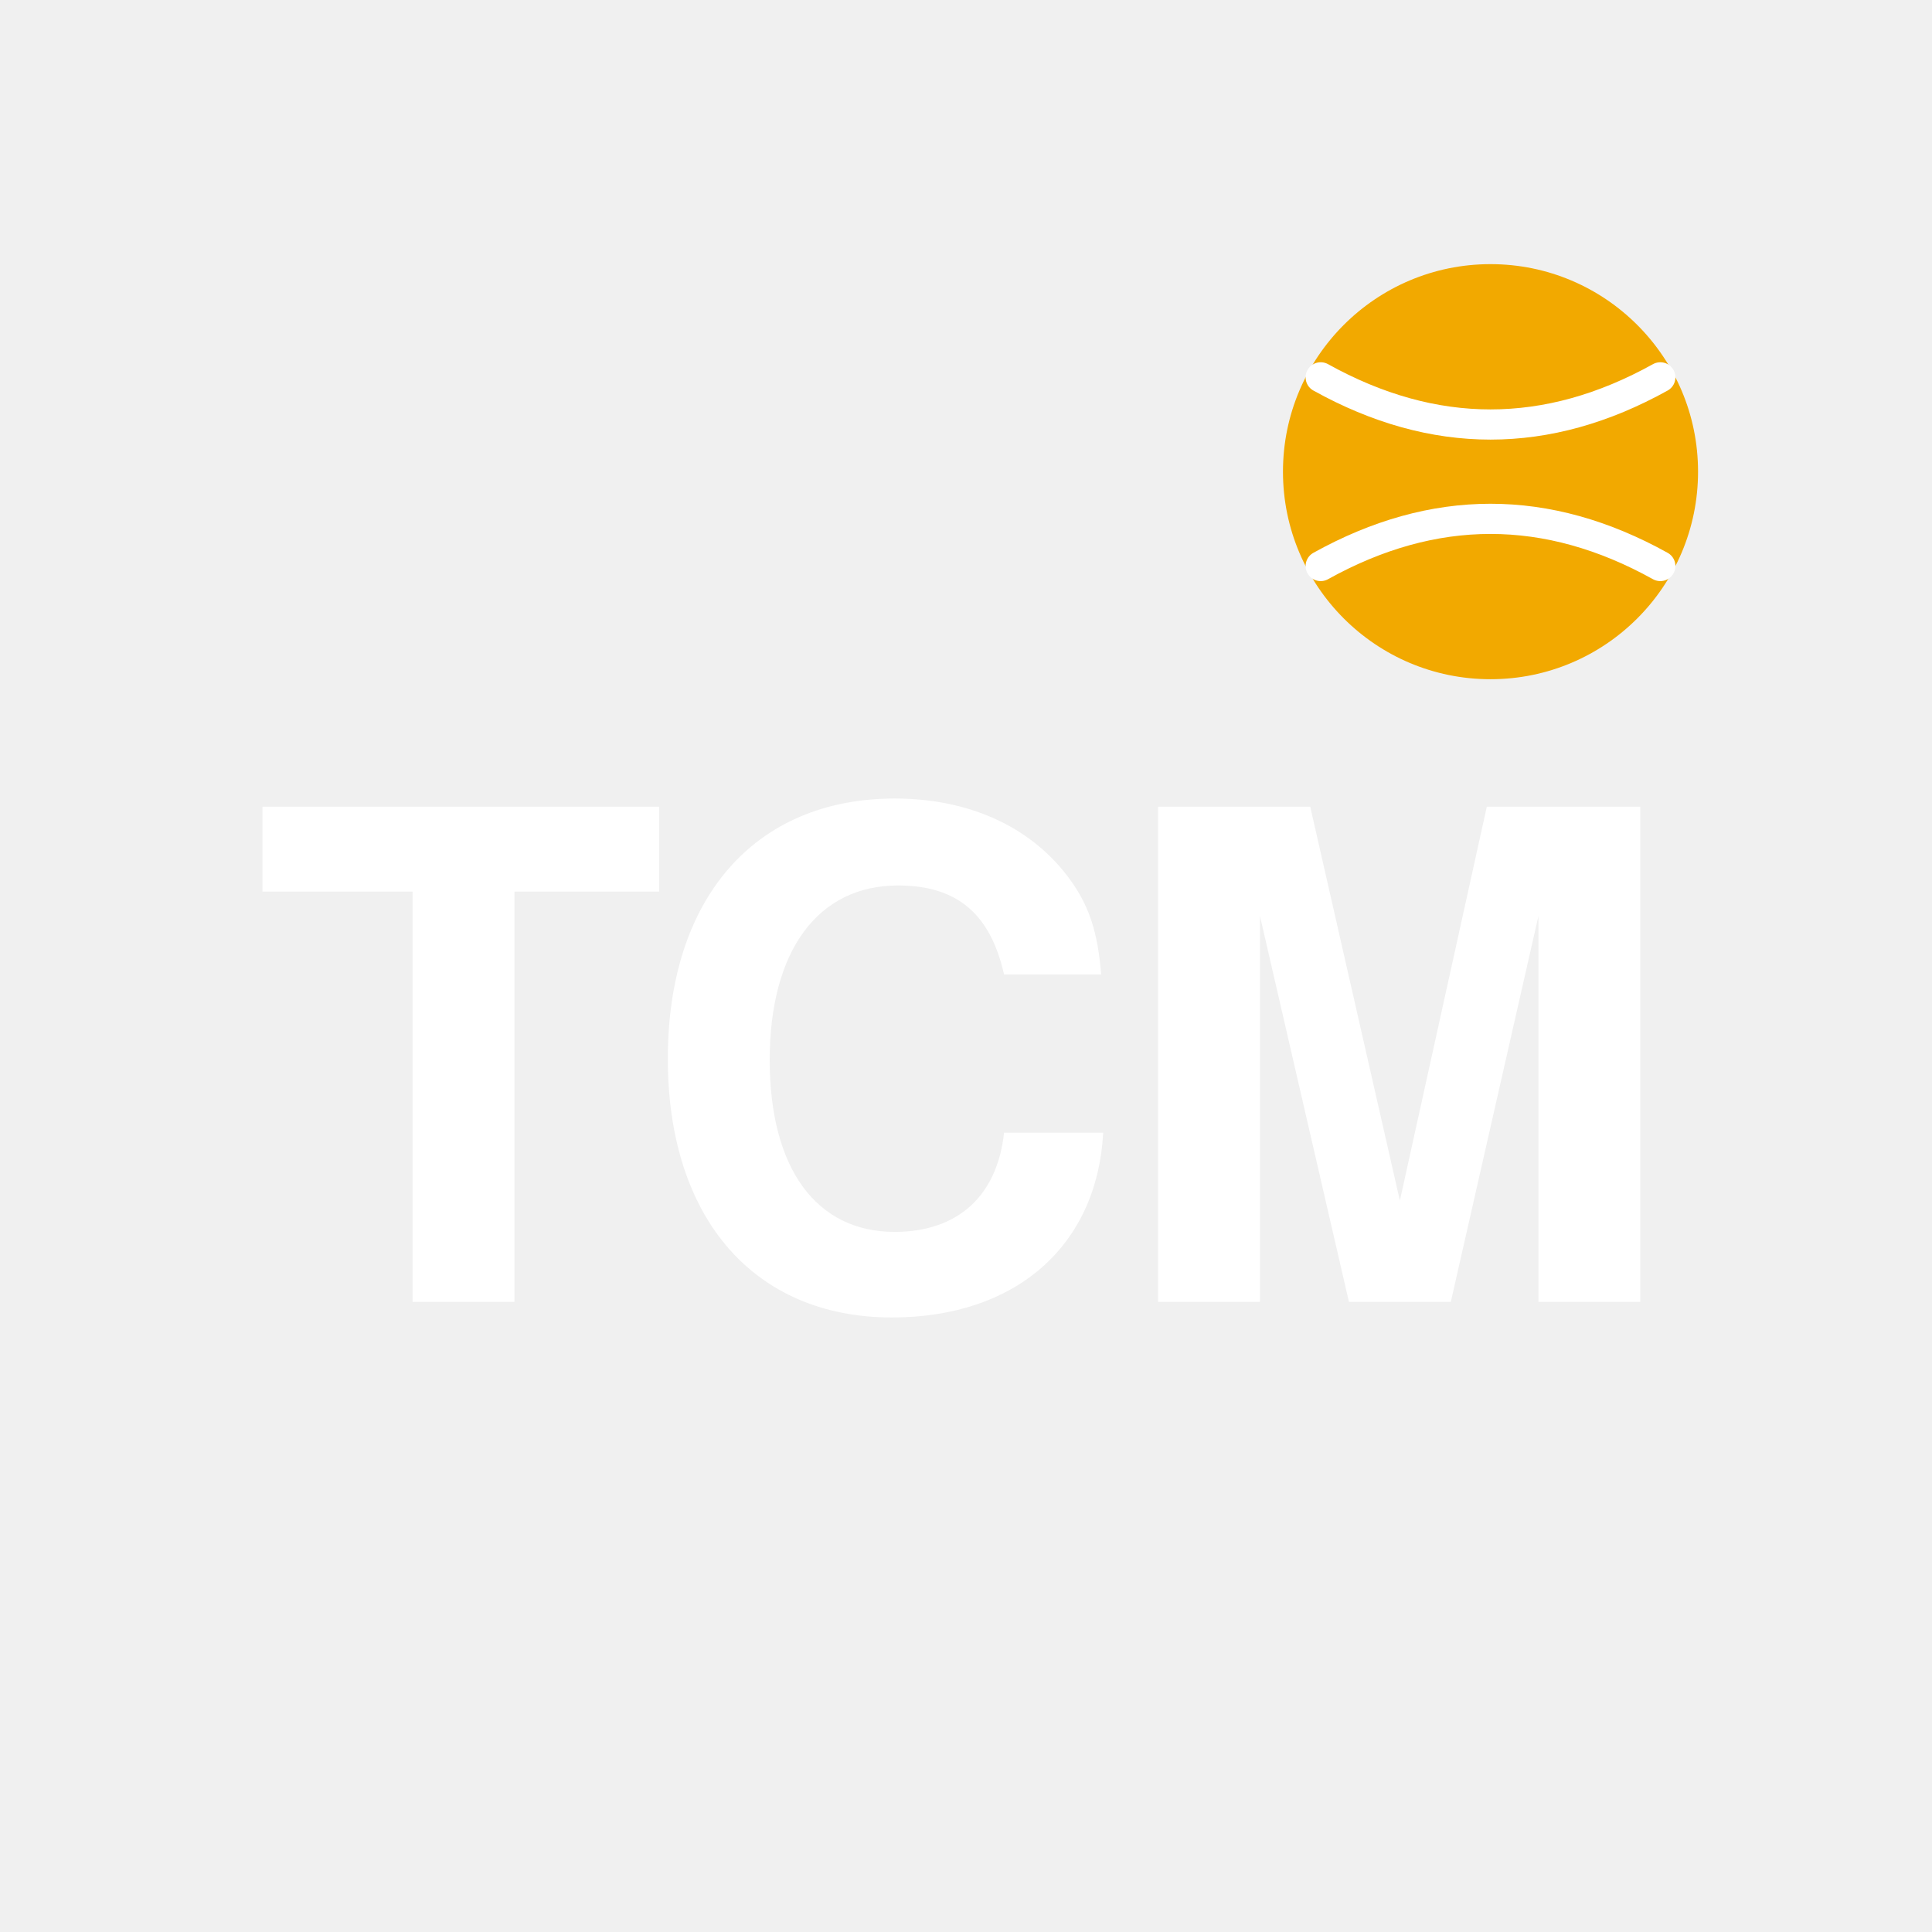
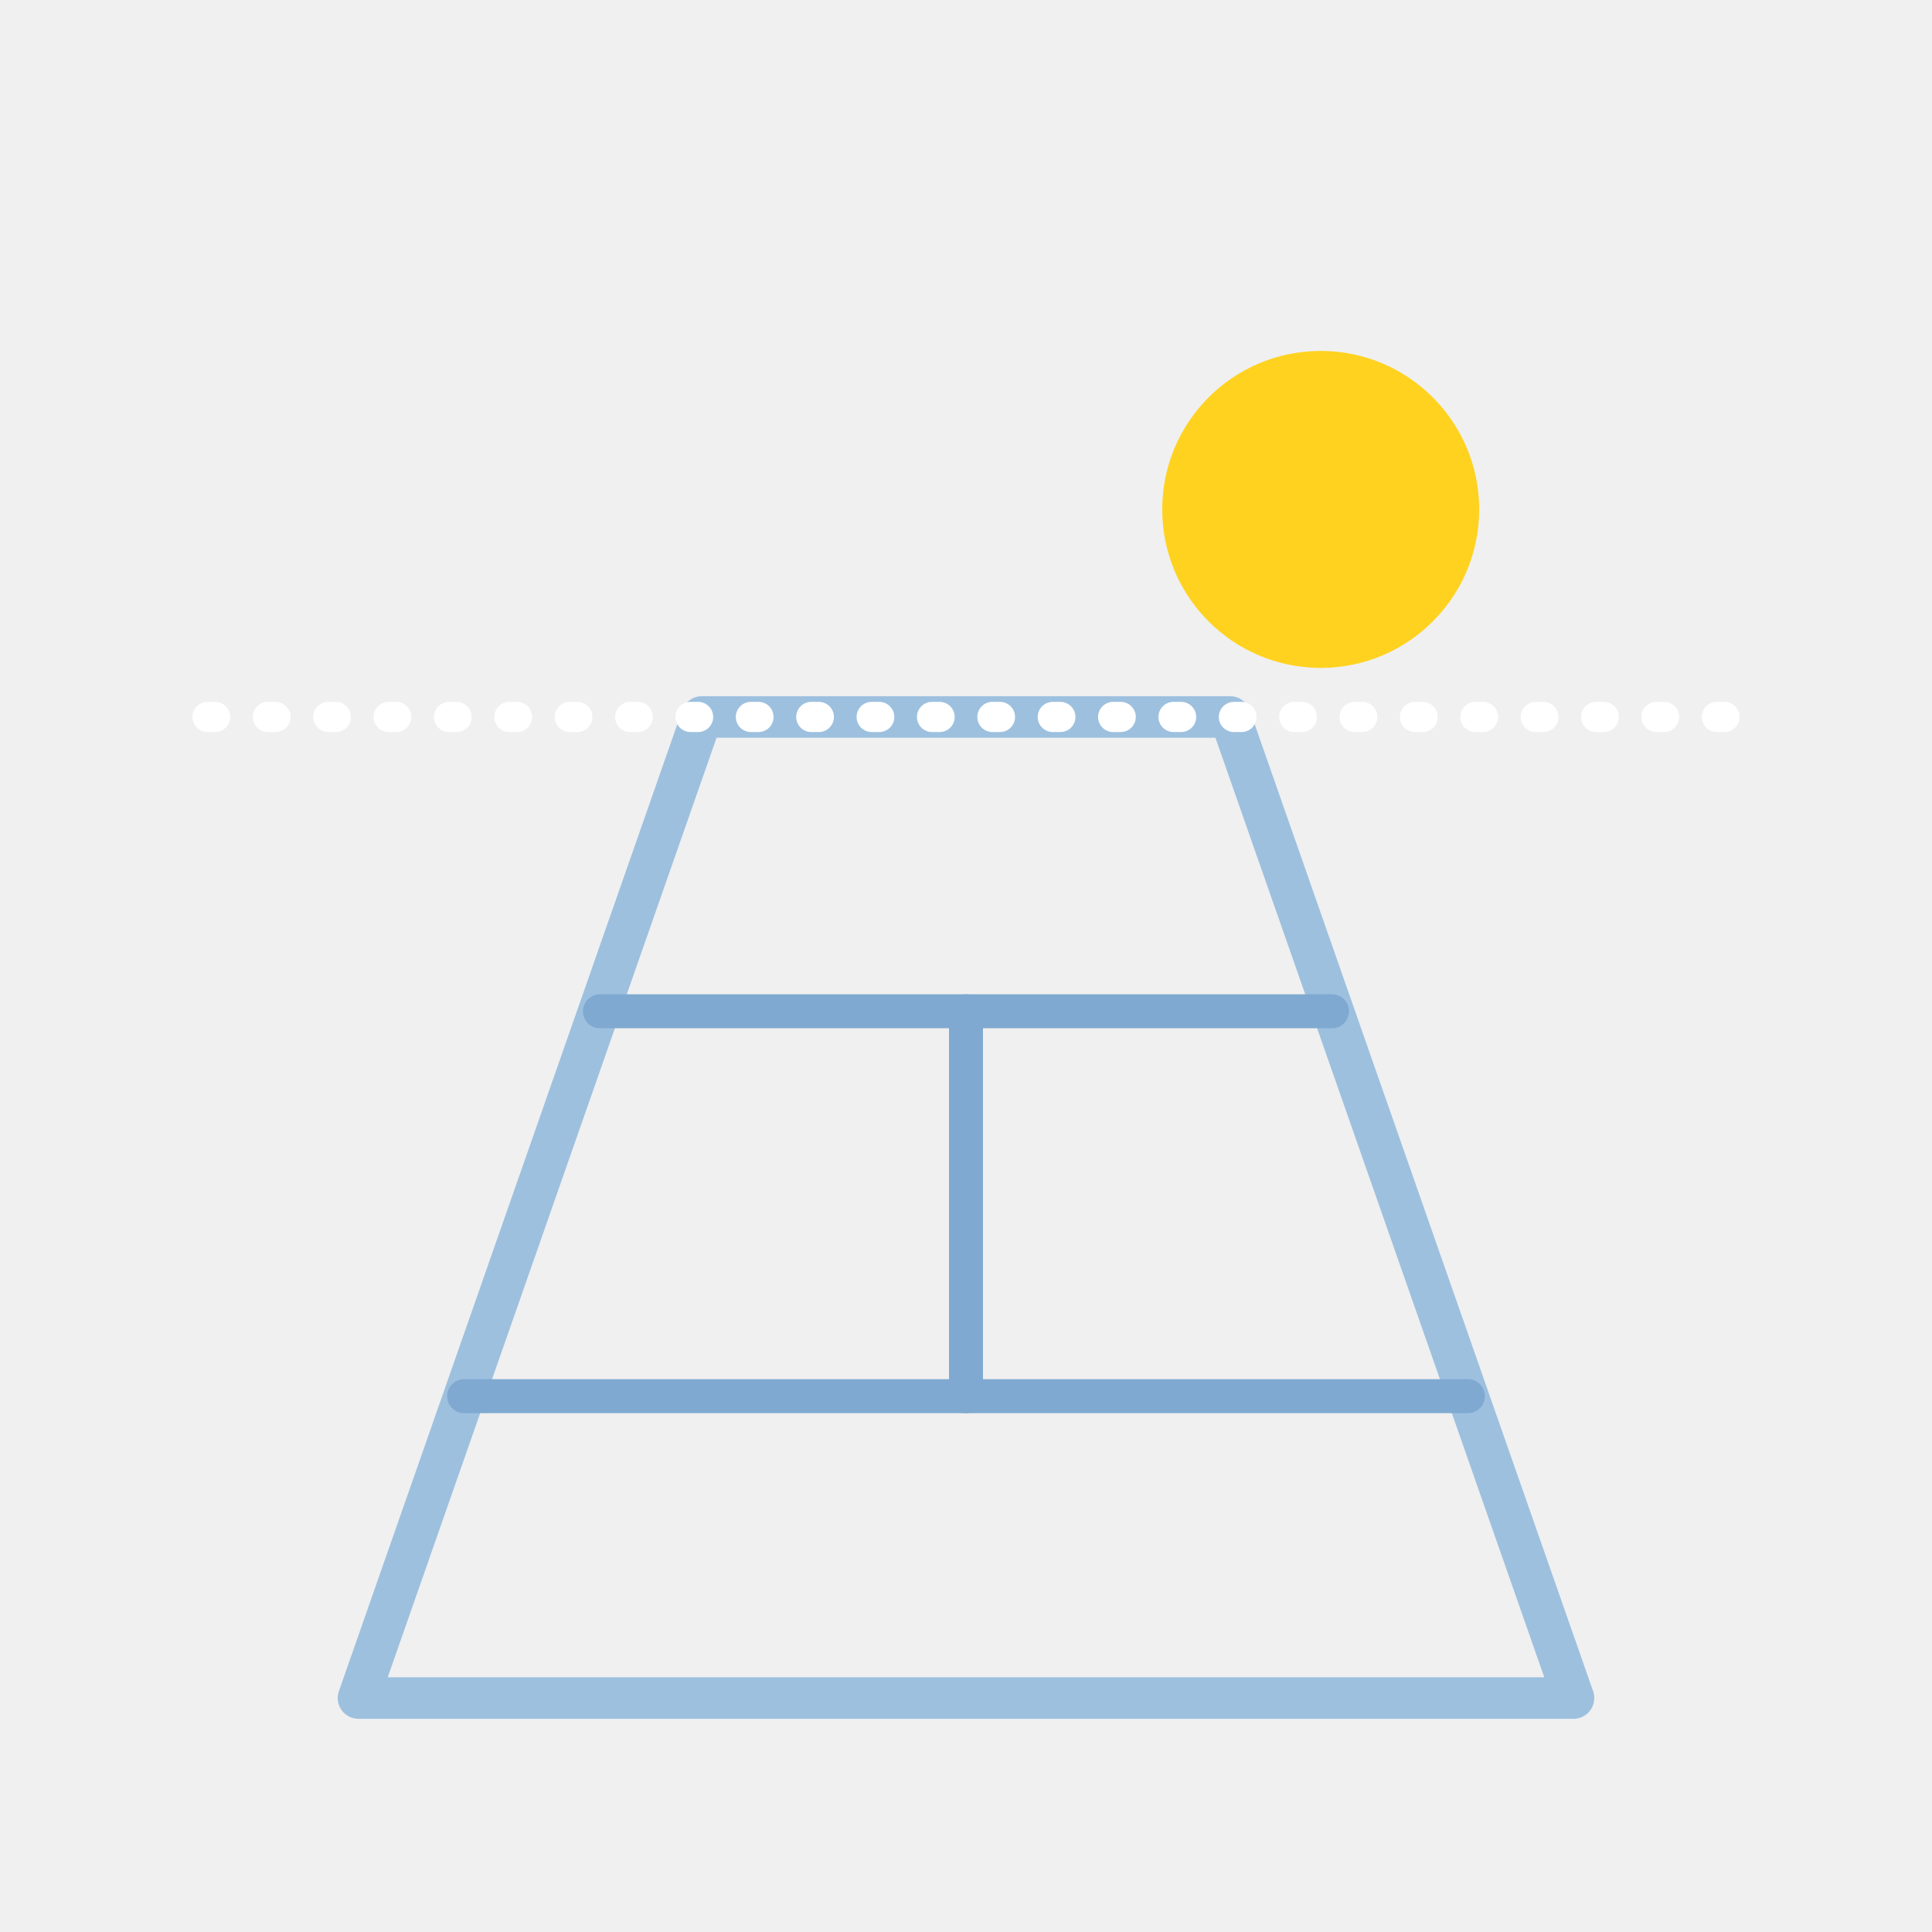
<svg xmlns="http://www.w3.org/2000/svg" width="1024" height="1024" viewBox="0 0 1024 1024">
-   <rect width="1024" height="1024" fill="none" />
-   <circle cx="790" cy="250" r="110" fill="#F2A900" />
-   <path d="M700 300 Q790 250 880 300" stroke="#FFFFFF" stroke-width="16" fill="none" stroke-linecap="round" />
-   <path d="M700 200 Q790 250 880 200" stroke="#FFFFFF" stroke-width="16" fill="none" stroke-linecap="round" />
-   <text x="512" y="690" text-anchor="middle" font-family="Helvetica-Bold, Helvetica, Arial, sans-serif" font-weight="700" font-size="360" fill="#FFFFFF" letter-spacing="-8">TCM</text>
+   <g fill="none" stroke="#FFFFFF" stroke-linecap="round" stroke-linejoin="round">
+     <path d="M190 900 L372 380 H652 L834 900 Z" stroke="#9DC0DF" stroke-width="22" />
+     <path d="M318 536 H706" stroke="#7FA9D0" stroke-width="18" />
+     <path d="M246 740 H778" stroke="#7FA9D0" stroke-width="18" />
+     <path d="M512 536 V740" stroke="#7FA9D0" stroke-width="18" />
+     <path d="M110 380 H914" stroke-width="16" stroke-dasharray="4 28" />
+   </g>
+   <circle cx="700" cy="270" r="84" fill="#FFD21F" />
</svg>
